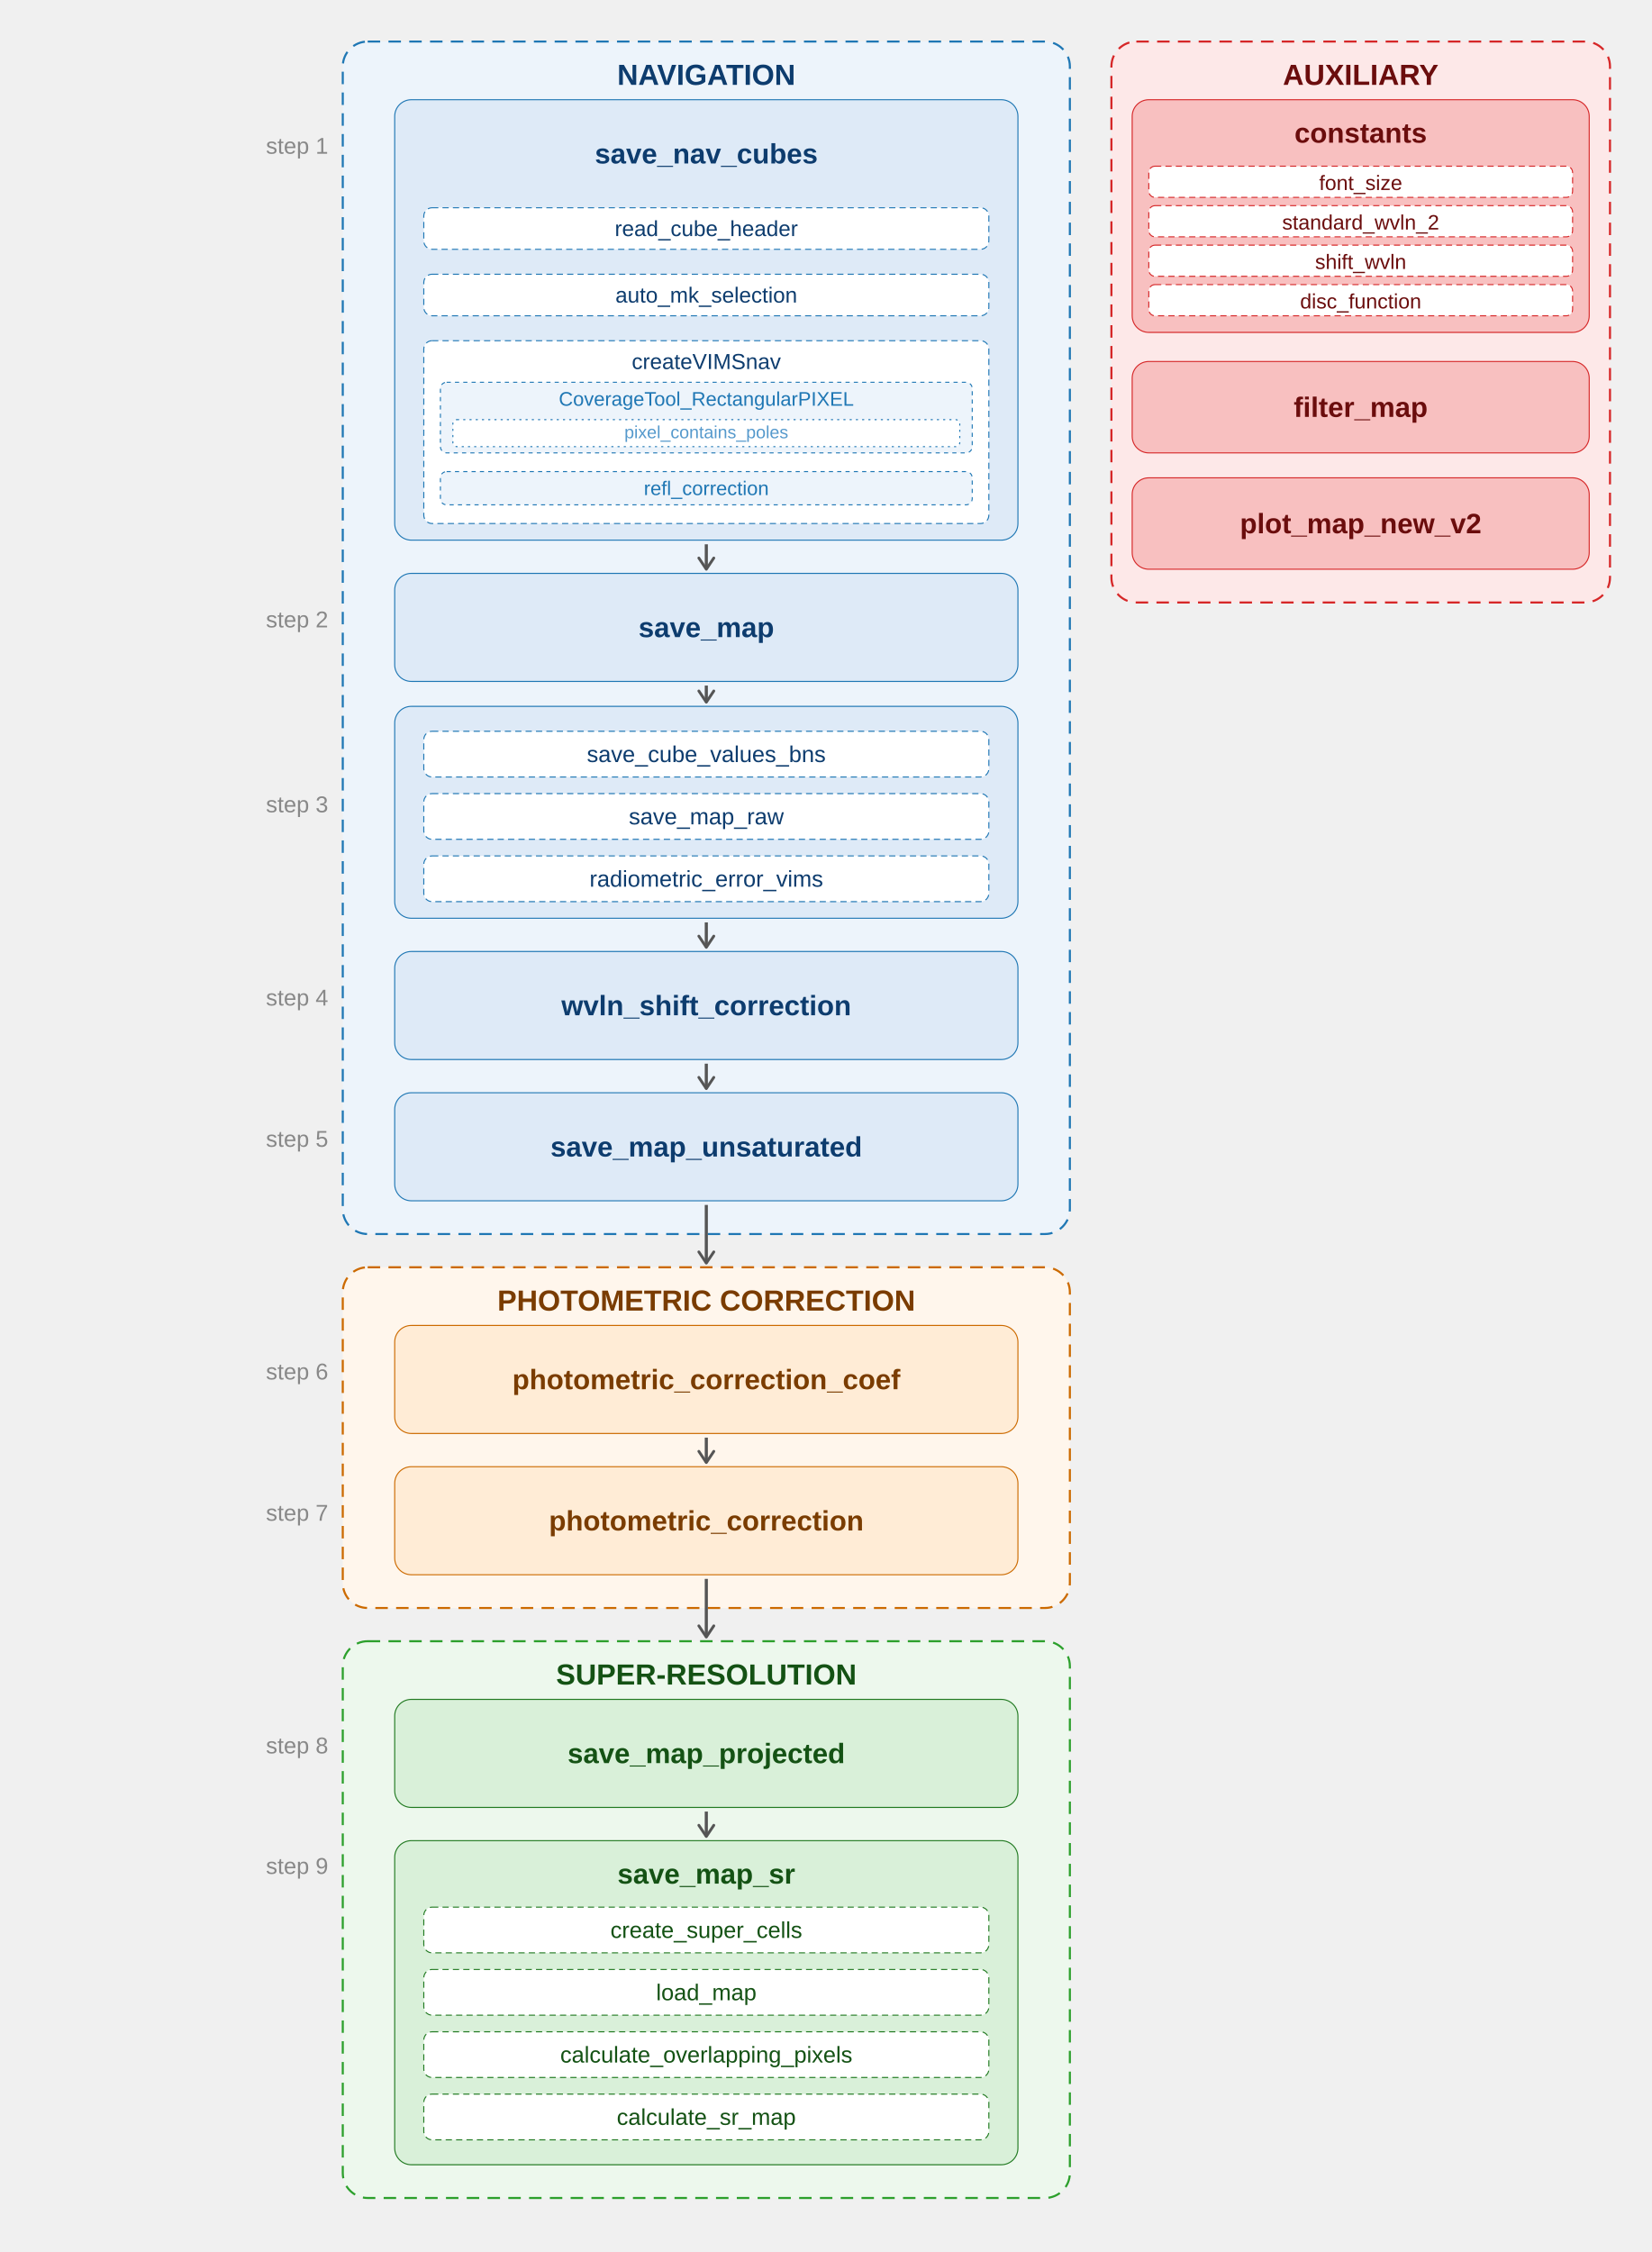
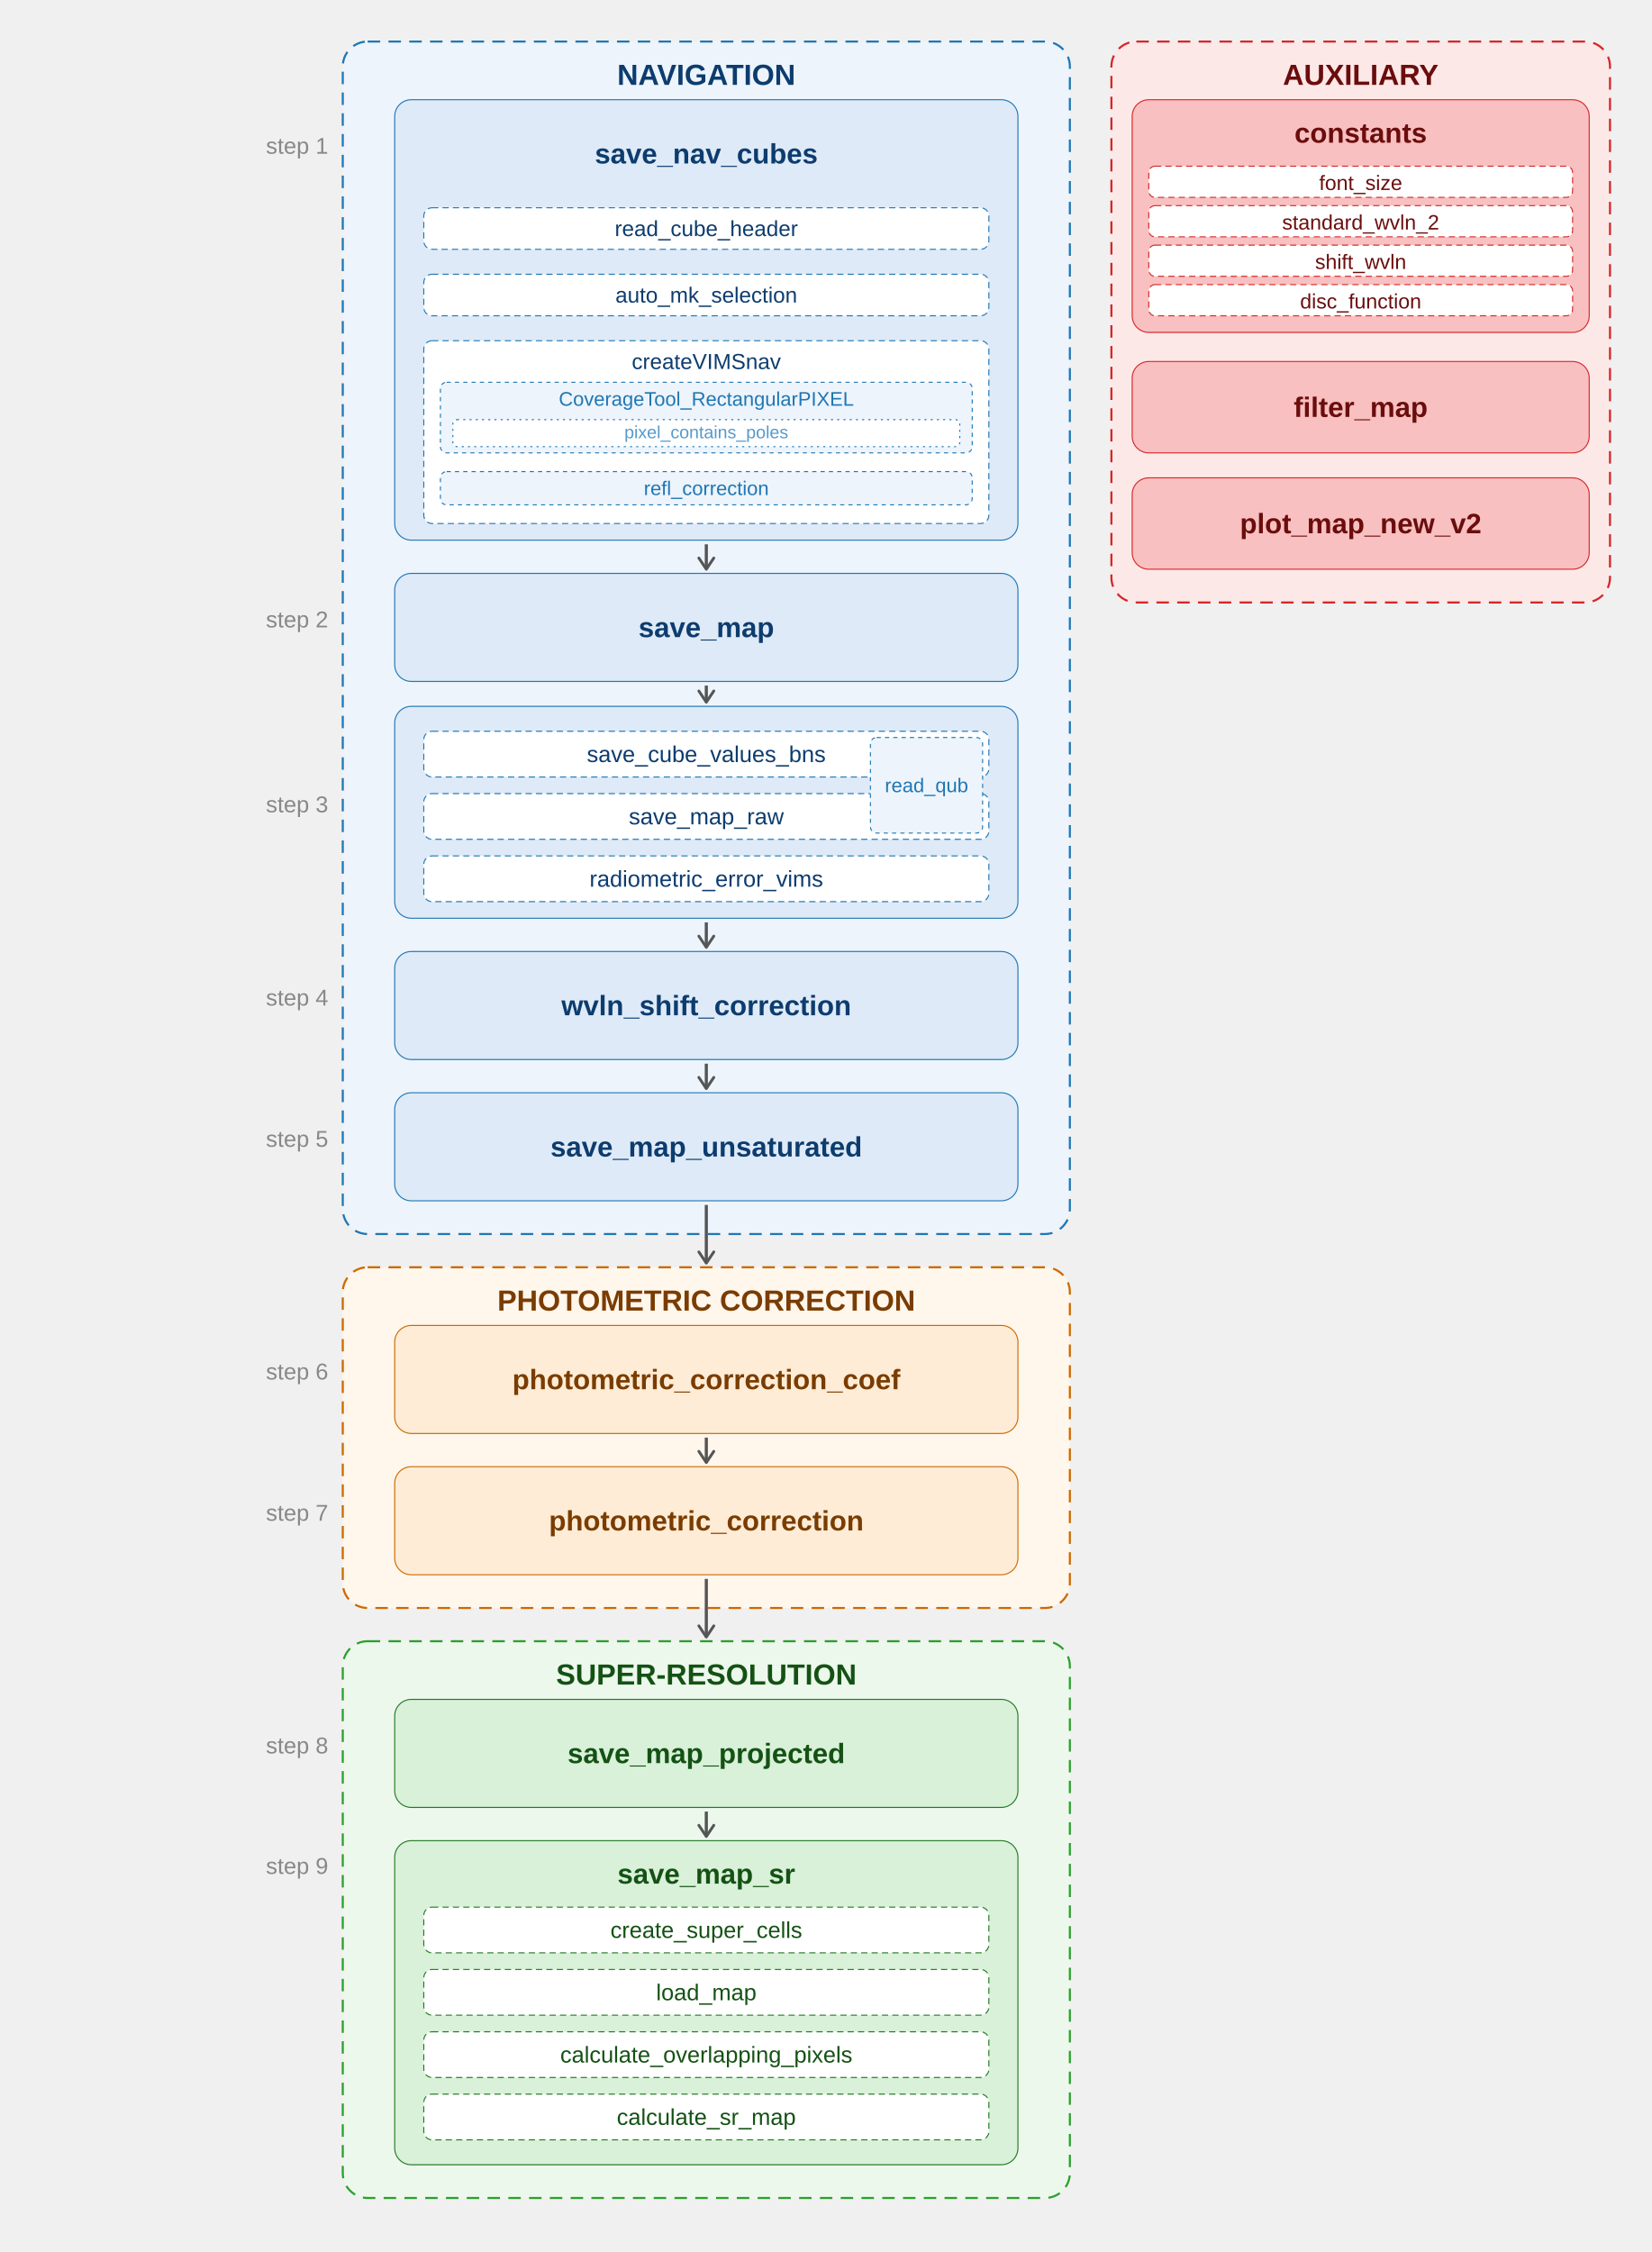
<svg xmlns="http://www.w3.org/2000/svg" width="795" viewBox="0 0 795 1084" style="font-family: Arial, sans-serif; background: white;">
  <defs>
    <marker id="a" viewBox="0 0 10 10" refX="8" refY="5" markerWidth="6" markerHeight="6" orient="auto-start-reverse">
      <path d="M2 1L8 5L2 9" fill="none" stroke="#555" stroke-width="1.5" stroke-linecap="round" stroke-linejoin="round" />
    </marker>
    <marker id="b" viewBox="0 0 10 10" refX="8" refY="5" markerWidth="4" markerHeight="4" orient="auto-start-reverse">
      <path d="M2 1L8 5L2 9" fill="none" stroke="#1f77b4" stroke-width="2" stroke-linecap="round" stroke-linejoin="round" />
    </marker>
  </defs>
  <rect x="165" y="20" width="350" height="574" rx="12" fill="#edf4fb" stroke="#1f77b4" stroke-width="1" stroke-dasharray="6 4" />
  <text x="340" y="36" text-anchor="middle" dominant-baseline="central" font-size="14" font-weight="600" fill="#0d3c6e">NAVIGATION</text>
  <text x="158" y="74" text-anchor="end" font-size="11" fill="#888">step 1</text>
  <rect x="190" y="48" width="300" height="212" rx="8" fill="#deeaf7" stroke="#1f77b4" stroke-width="0.5" />
  <text x="340" y="74" text-anchor="middle" dominant-baseline="central" font-size="13.5" font-weight="600" fill="#0d3c6e">save_nav_cubes</text>
  <rect x="204" y="100" width="272" height="20" rx="4" fill="white" stroke="#1f77b4" stroke-width="0.5" stroke-dasharray="3 2" />
  <text x="340" y="110" text-anchor="middle" dominant-baseline="central" font-size="10.5" fill="#0d3c6e">read_cube_header</text>
  <rect x="204" y="132" width="272" height="20" rx="4" fill="white" stroke="#1f77b4" stroke-width="0.5" stroke-dasharray="3 2" />
  <text x="340" y="142" text-anchor="middle" dominant-baseline="central" font-size="10.5" fill="#0d3c6e">auto_mk_selection</text>
  <rect x="204" y="164" width="272" height="88" rx="4" fill="white" stroke="#1f77b4" stroke-width="0.5" stroke-dasharray="3 2" />
  <text x="340" y="174" text-anchor="middle" dominant-baseline="central" font-size="10.5" fill="#0d3c6e">createVIMSnav</text>
  <rect x="212" y="184" width="256" height="34" rx="3" fill="#edf4fb" stroke="#1f77b4" stroke-width="0.5" stroke-dasharray="2 2" />
  <text x="340" y="192" text-anchor="middle" dominant-baseline="central" font-size="9.5" fill="#1f77b4">CoverageTool_RectangularPIXEL</text>
  <rect x="218" y="202" width="244" height="13" rx="2" fill="white" stroke="#1f77b4" stroke-width="0.5" stroke-dasharray="1 2" />
  <text x="340" y="208" text-anchor="middle" dominant-baseline="central" font-size="8.5" fill="#5599cc">pixel_contains_poles</text>
  <rect x="212" y="227" width="256" height="16" rx="3" fill="#edf4fb" stroke="#1f77b4" stroke-width="0.5" stroke-dasharray="2 2" />
  <text x="340" y="235" text-anchor="middle" dominant-baseline="central" font-size="9.5" fill="#1f77b4">refl_correction</text>
  <line x1="340" y1="262" x2="340" y2="274" stroke="#555" stroke-width="1.5" marker-end="url(#a)" />
  <text x="158" y="302" text-anchor="end" font-size="11" fill="#888">step 2</text>
  <rect x="190" y="276" width="300" height="52" rx="8" fill="#deeaf7" stroke="#1f77b4" stroke-width="0.5" />
  <text x="340" y="302" text-anchor="middle" dominant-baseline="central" font-size="13.5" font-weight="600" fill="#0d3c6e">save_map</text>
  <line x1="340" y1="330" x2="340" y2="338" stroke="#555" stroke-width="1.5" marker-end="url(#a)" />
  <text x="158" y="391" text-anchor="end" font-size="11" fill="#888">step 3</text>
  <rect x="190" y="340" width="300" height="102" rx="8" fill="#deeaf7" stroke="#1f77b4" stroke-width="0.5" />
  <rect x="204" y="352" width="272" height="22" rx="4" fill="white" stroke="#1f77b4" stroke-width="0.5" stroke-dasharray="3 2" />
  <text x="340" y="363" text-anchor="middle" dominant-baseline="central" font-size="11" fill="#0d3c6e">save_cube_values_bns</text>
  <rect x="204" y="382" width="272" height="22" rx="4" fill="white" stroke="#1f77b4" stroke-width="0.5" stroke-dasharray="3 2" />
  <text x="340" y="393" text-anchor="middle" dominant-baseline="central" font-size="11" fill="#0d3c6e">save_map_raw</text>
+   <rect x="419" y="355" width="54" height="46" rx="3" fill="#edf4fb" stroke="#1f77b4" stroke-width="0.5" stroke-dasharray="2 2" />
+   <text x="446" y="378" text-anchor="middle" dominant-baseline="central" font-size="9.5" fill="#1f77b4">read_qub</text>
  <rect x="204" y="412" width="272" height="22" rx="4" fill="white" stroke="#1f77b4" stroke-width="0.5" stroke-dasharray="3 2" />
  <text x="340" y="423" text-anchor="middle" dominant-baseline="central" font-size="11" fill="#0d3c6e">radiometric_error_vims</text>
  <line x1="340" y1="444" x2="340" y2="456" stroke="#555" stroke-width="1.5" marker-end="url(#a)" />
  <text x="158" y="484" text-anchor="end" font-size="11" fill="#888">step 4</text>
  <rect x="190" y="458" width="300" height="52" rx="8" fill="#deeaf7" stroke="#1f77b4" stroke-width="0.5" />
  <text x="340" y="484" text-anchor="middle" dominant-baseline="central" font-size="13.5" font-weight="600" fill="#0d3c6e">wvln_shift_correction</text>
  <line x1="340" y1="512" x2="340" y2="524" stroke="#555" stroke-width="1.5" marker-end="url(#a)" />
  <text x="158" y="552" text-anchor="end" font-size="11" fill="#888">step 5</text>
  <rect x="190" y="526" width="300" height="52" rx="8" fill="#deeaf7" stroke="#1f77b4" stroke-width="0.5" />
  <text x="340" y="552" text-anchor="middle" dominant-baseline="central" font-size="13.5" font-weight="600" fill="#0d3c6e">save_map_unsaturated</text>
  <rect x="165" y="610" width="350" height="164" rx="12" fill="#fff6ec" stroke="#cc6a00" stroke-width="1" stroke-dasharray="6 4" />
  <text x="340" y="626" text-anchor="middle" dominant-baseline="central" font-size="14" font-weight="600" fill="#7a3c00">PHOTOMETRIC CORRECTION</text>
  <line x1="340" y1="580" x2="340" y2="608" stroke="#555" stroke-width="1.5" marker-end="url(#a)" />
  <text x="158" y="664" text-anchor="end" font-size="11" fill="#888">step 6</text>
  <rect x="190" y="638" width="300" height="52" rx="8" fill="#ffecd6" stroke="#cc6a00" stroke-width="0.5" />
  <text x="340" y="664" text-anchor="middle" dominant-baseline="central" font-size="13.5" font-weight="600" fill="#7a3c00">photometric_correction_coef</text>
  <line x1="340" y1="692" x2="340" y2="704" stroke="#555" stroke-width="1.5" marker-end="url(#a)" />
  <text x="158" y="732" text-anchor="end" font-size="11" fill="#888">step 7</text>
  <rect x="190" y="706" width="300" height="52" rx="8" fill="#ffecd6" stroke="#cc6a00" stroke-width="0.5" />
  <text x="340" y="732" text-anchor="middle" dominant-baseline="central" font-size="13.5" font-weight="600" fill="#7a3c00">photometric_correction</text>
  <rect x="165" y="790" width="350" height="268" rx="12" fill="#edf8ed" stroke="#2ca02c" stroke-width="1" stroke-dasharray="6 4" />
  <text x="340" y="806" text-anchor="middle" dominant-baseline="central" font-size="14" font-weight="600" fill="#145214">SUPER-RESOLUTION</text>
  <line x1="340" y1="760" x2="340" y2="788" stroke="#555" stroke-width="1.5" marker-end="url(#a)" />
  <text x="158" y="844" text-anchor="end" font-size="11" fill="#888">step 8</text>
  <rect x="190" y="818" width="300" height="52" rx="8" fill="#d9f0d9" stroke="#217a21" stroke-width="0.5" />
  <text x="340" y="844" text-anchor="middle" dominant-baseline="central" font-size="13.5" font-weight="600" fill="#145214">save_map_projected</text>
  <line x1="340" y1="872" x2="340" y2="884" stroke="#555" stroke-width="1.5" marker-end="url(#a)" />
  <text x="158" y="902" text-anchor="end" font-size="11" fill="#888">step 9</text>
  <rect x="190" y="886" width="300" height="156" rx="8" fill="#d9f0d9" stroke="#217a21" stroke-width="0.5" />
  <text x="340" y="902" text-anchor="middle" dominant-baseline="central" font-size="13.5" font-weight="600" fill="#145214">save_map_sr</text>
  <rect x="204" y="918" width="272" height="22" rx="4" fill="white" stroke="#217a21" stroke-width="0.5" stroke-dasharray="3 2" />
  <text x="340" y="929" text-anchor="middle" dominant-baseline="central" font-size="11" fill="#145214">create_super_cells</text>
  <rect x="204" y="948" width="272" height="22" rx="4" fill="white" stroke="#217a21" stroke-width="0.5" stroke-dasharray="3 2" />
  <text x="340" y="959" text-anchor="middle" dominant-baseline="central" font-size="11" fill="#145214">load_map</text>
  <rect x="204" y="978" width="272" height="22" rx="4" fill="white" stroke="#217a21" stroke-width="0.5" stroke-dasharray="3 2" />
  <text x="340" y="989" text-anchor="middle" dominant-baseline="central" font-size="11" fill="#145214">calculate_overlapping_pixels</text>
  <rect x="204" y="1008" width="272" height="22" rx="4" fill="white" stroke="#217a21" stroke-width="0.5" stroke-dasharray="3 2" />
  <text x="340" y="1019" text-anchor="middle" dominant-baseline="central" font-size="11" fill="#145214">calculate_sr_map</text>
  <rect x="535" y="20" width="240" height="270" rx="12" fill="#fde8e8" stroke="#d62728" stroke-width="1" stroke-dasharray="6 4" />
  <text x="655" y="36" text-anchor="middle" dominant-baseline="central" font-size="14" font-weight="600" fill="#6b0d0d">AUXILIARY</text>
  <rect x="545" y="48" width="220" height="112" rx="8" fill="#f8c0c0" stroke="#d62728" stroke-width="0.5" />
  <text x="655" y="64" text-anchor="middle" dominant-baseline="central" font-size="13.5" font-weight="600" fill="#6b0d0d">constants</text>
  <rect x="553" y="80" width="204" height="15" rx="3" fill="white" stroke="#d62728" stroke-width="0.5" stroke-dasharray="3 2" />
  <text x="655" y="88" text-anchor="middle" dominant-baseline="central" font-size="10" fill="#6b0d0d">font_size</text>
  <rect x="553" y="99" width="204" height="15" rx="3" fill="white" stroke="#d62728" stroke-width="0.5" stroke-dasharray="3 2" />
  <text x="655" y="107" text-anchor="middle" dominant-baseline="central" font-size="10" fill="#6b0d0d">standard_wvln_2</text>
  <rect x="553" y="118" width="204" height="15" rx="3" fill="white" stroke="#d62728" stroke-width="0.5" stroke-dasharray="3 2" />
  <text x="655" y="126" text-anchor="middle" dominant-baseline="central" font-size="10" fill="#6b0d0d">shift_wvln</text>
  <rect x="553" y="137" width="204" height="15" rx="3" fill="white" stroke="#d62728" stroke-width="0.5" stroke-dasharray="3 2" />
  <text x="655" y="145" text-anchor="middle" dominant-baseline="central" font-size="10" fill="#6b0d0d">disc_function</text>
  <rect x="545" y="174" width="220" height="44" rx="8" fill="#f8c0c0" stroke="#d62728" stroke-width="0.5" />
  <text x="655" y="196" text-anchor="middle" dominant-baseline="central" font-size="13.5" font-weight="600" fill="#6b0d0d">filter_map</text>
  <rect x="545" y="230" width="220" height="44" rx="8" fill="#f8c0c0" stroke="#d62728" stroke-width="0.5" />
  <text x="655" y="252" text-anchor="middle" dominant-baseline="central" font-size="13.5" font-weight="600" fill="#6b0d0d">plot_map_new_v2</text>
</svg>
